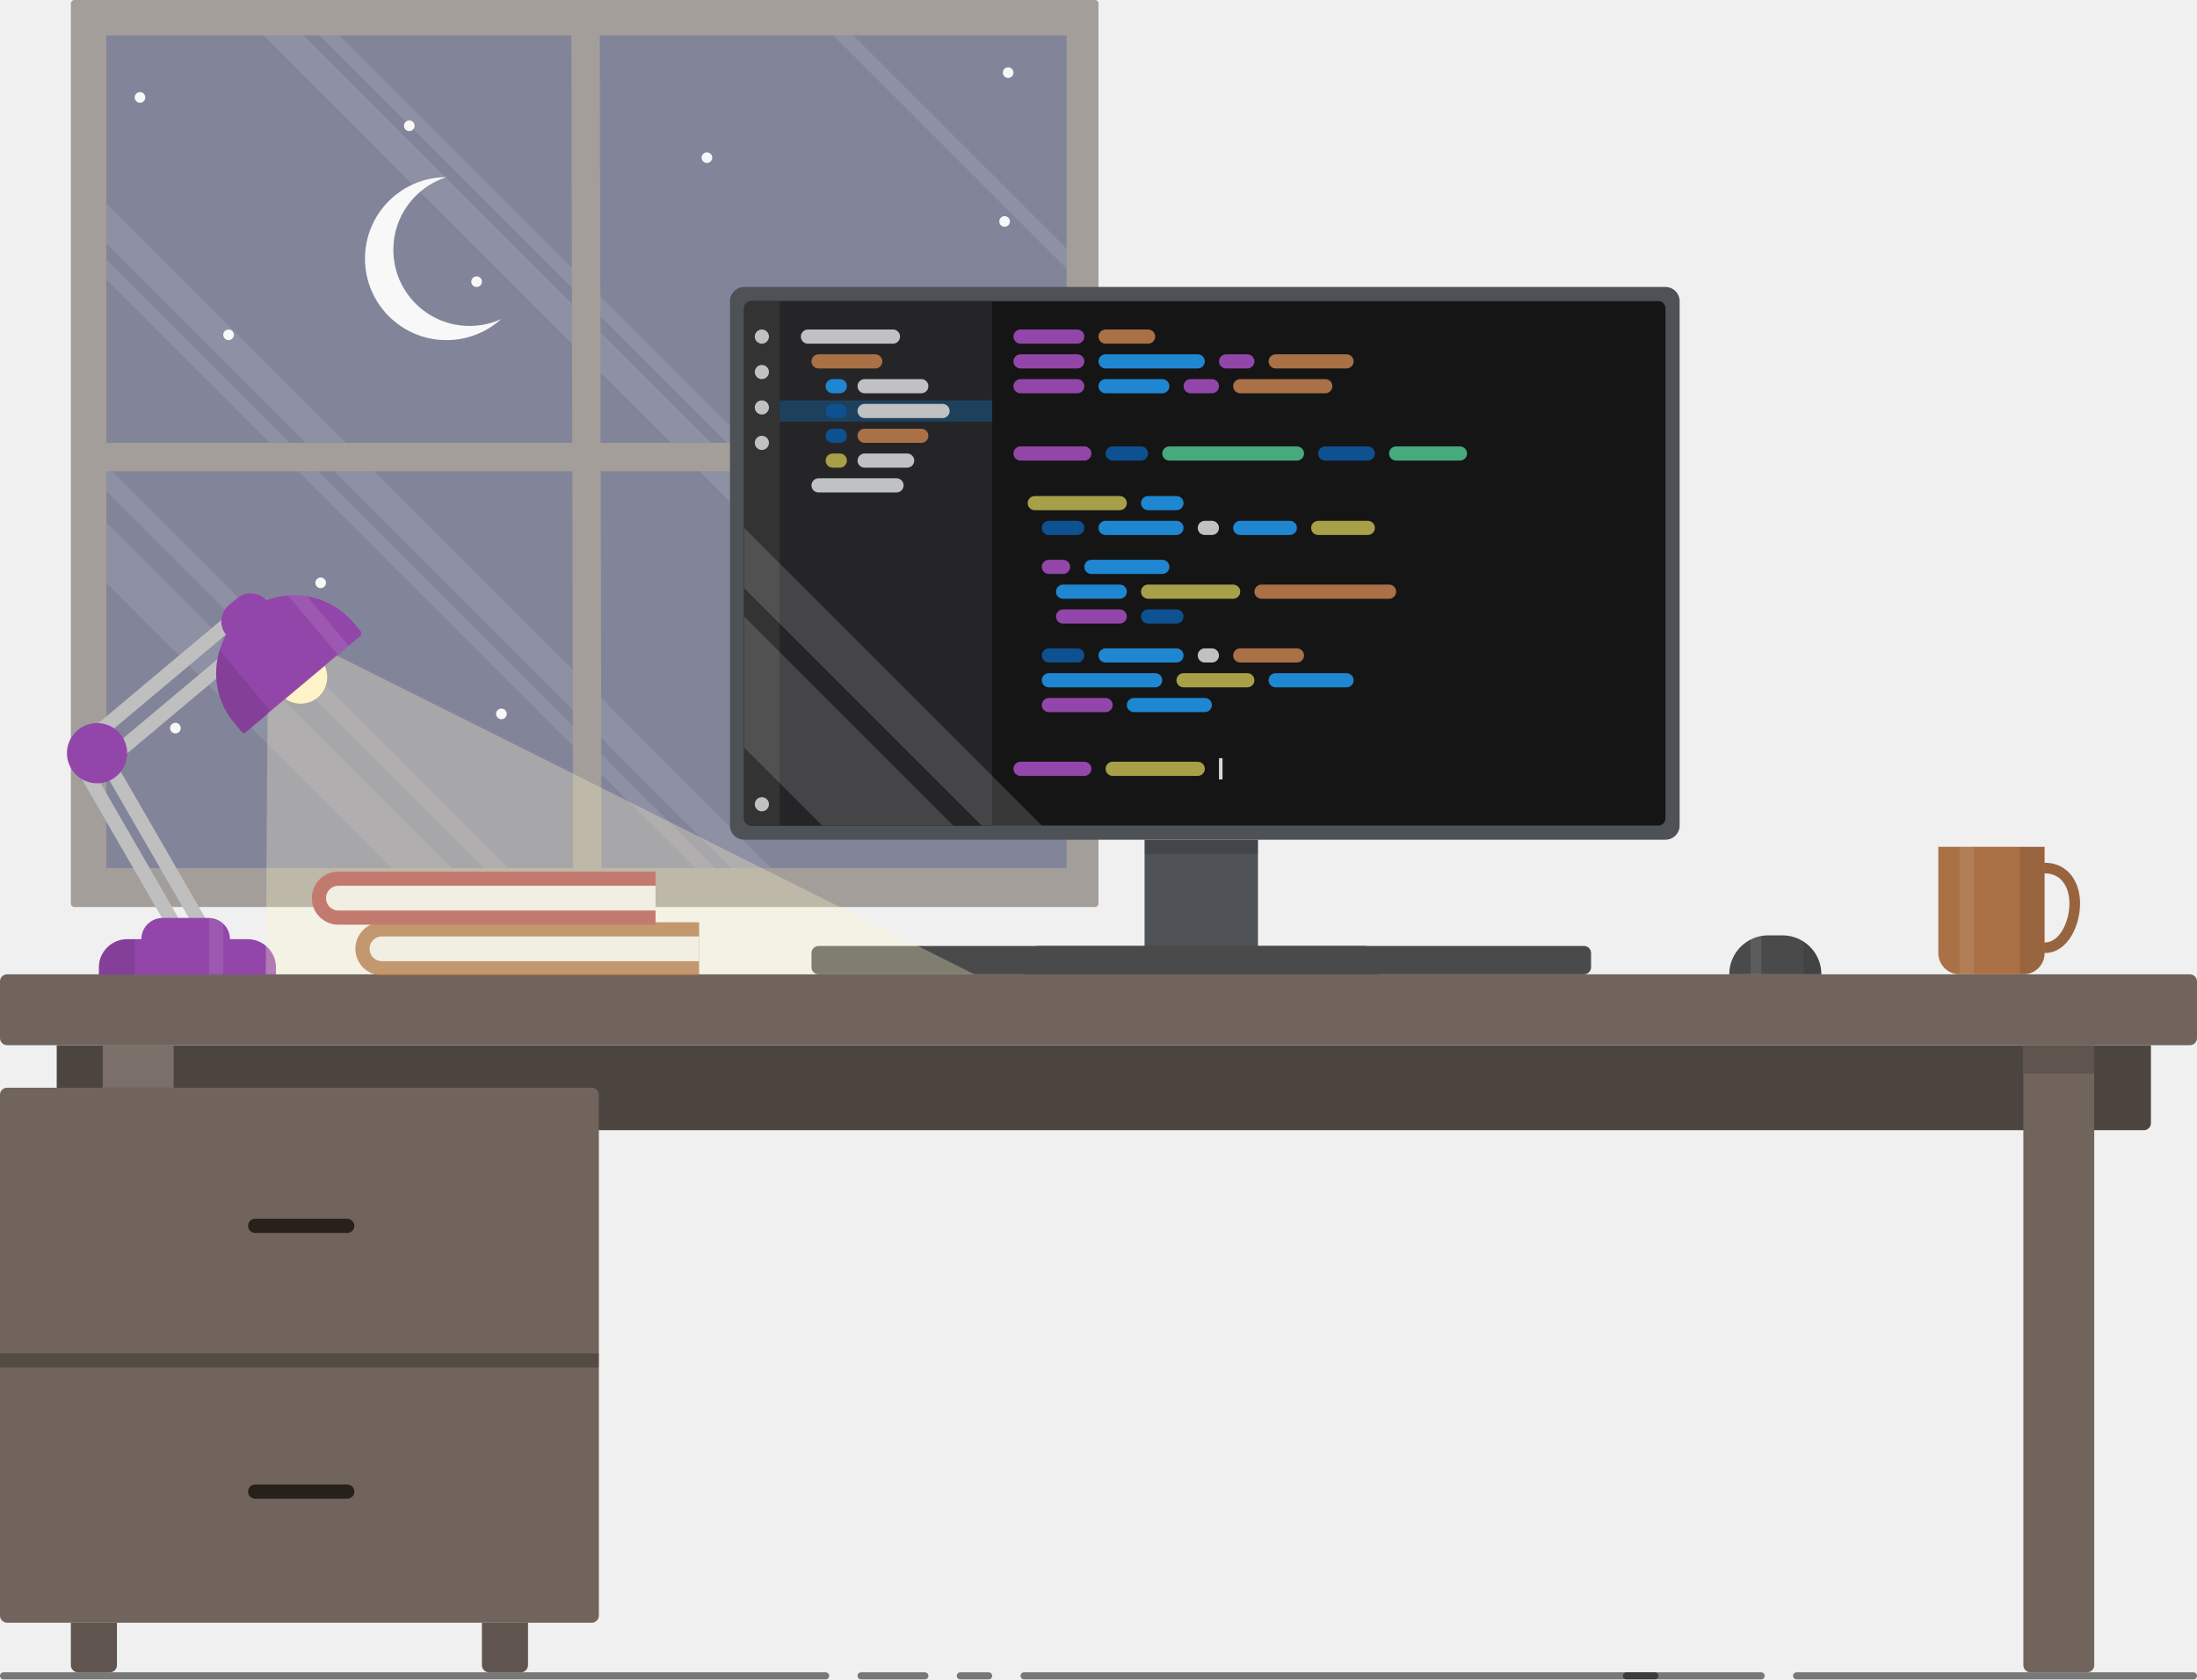
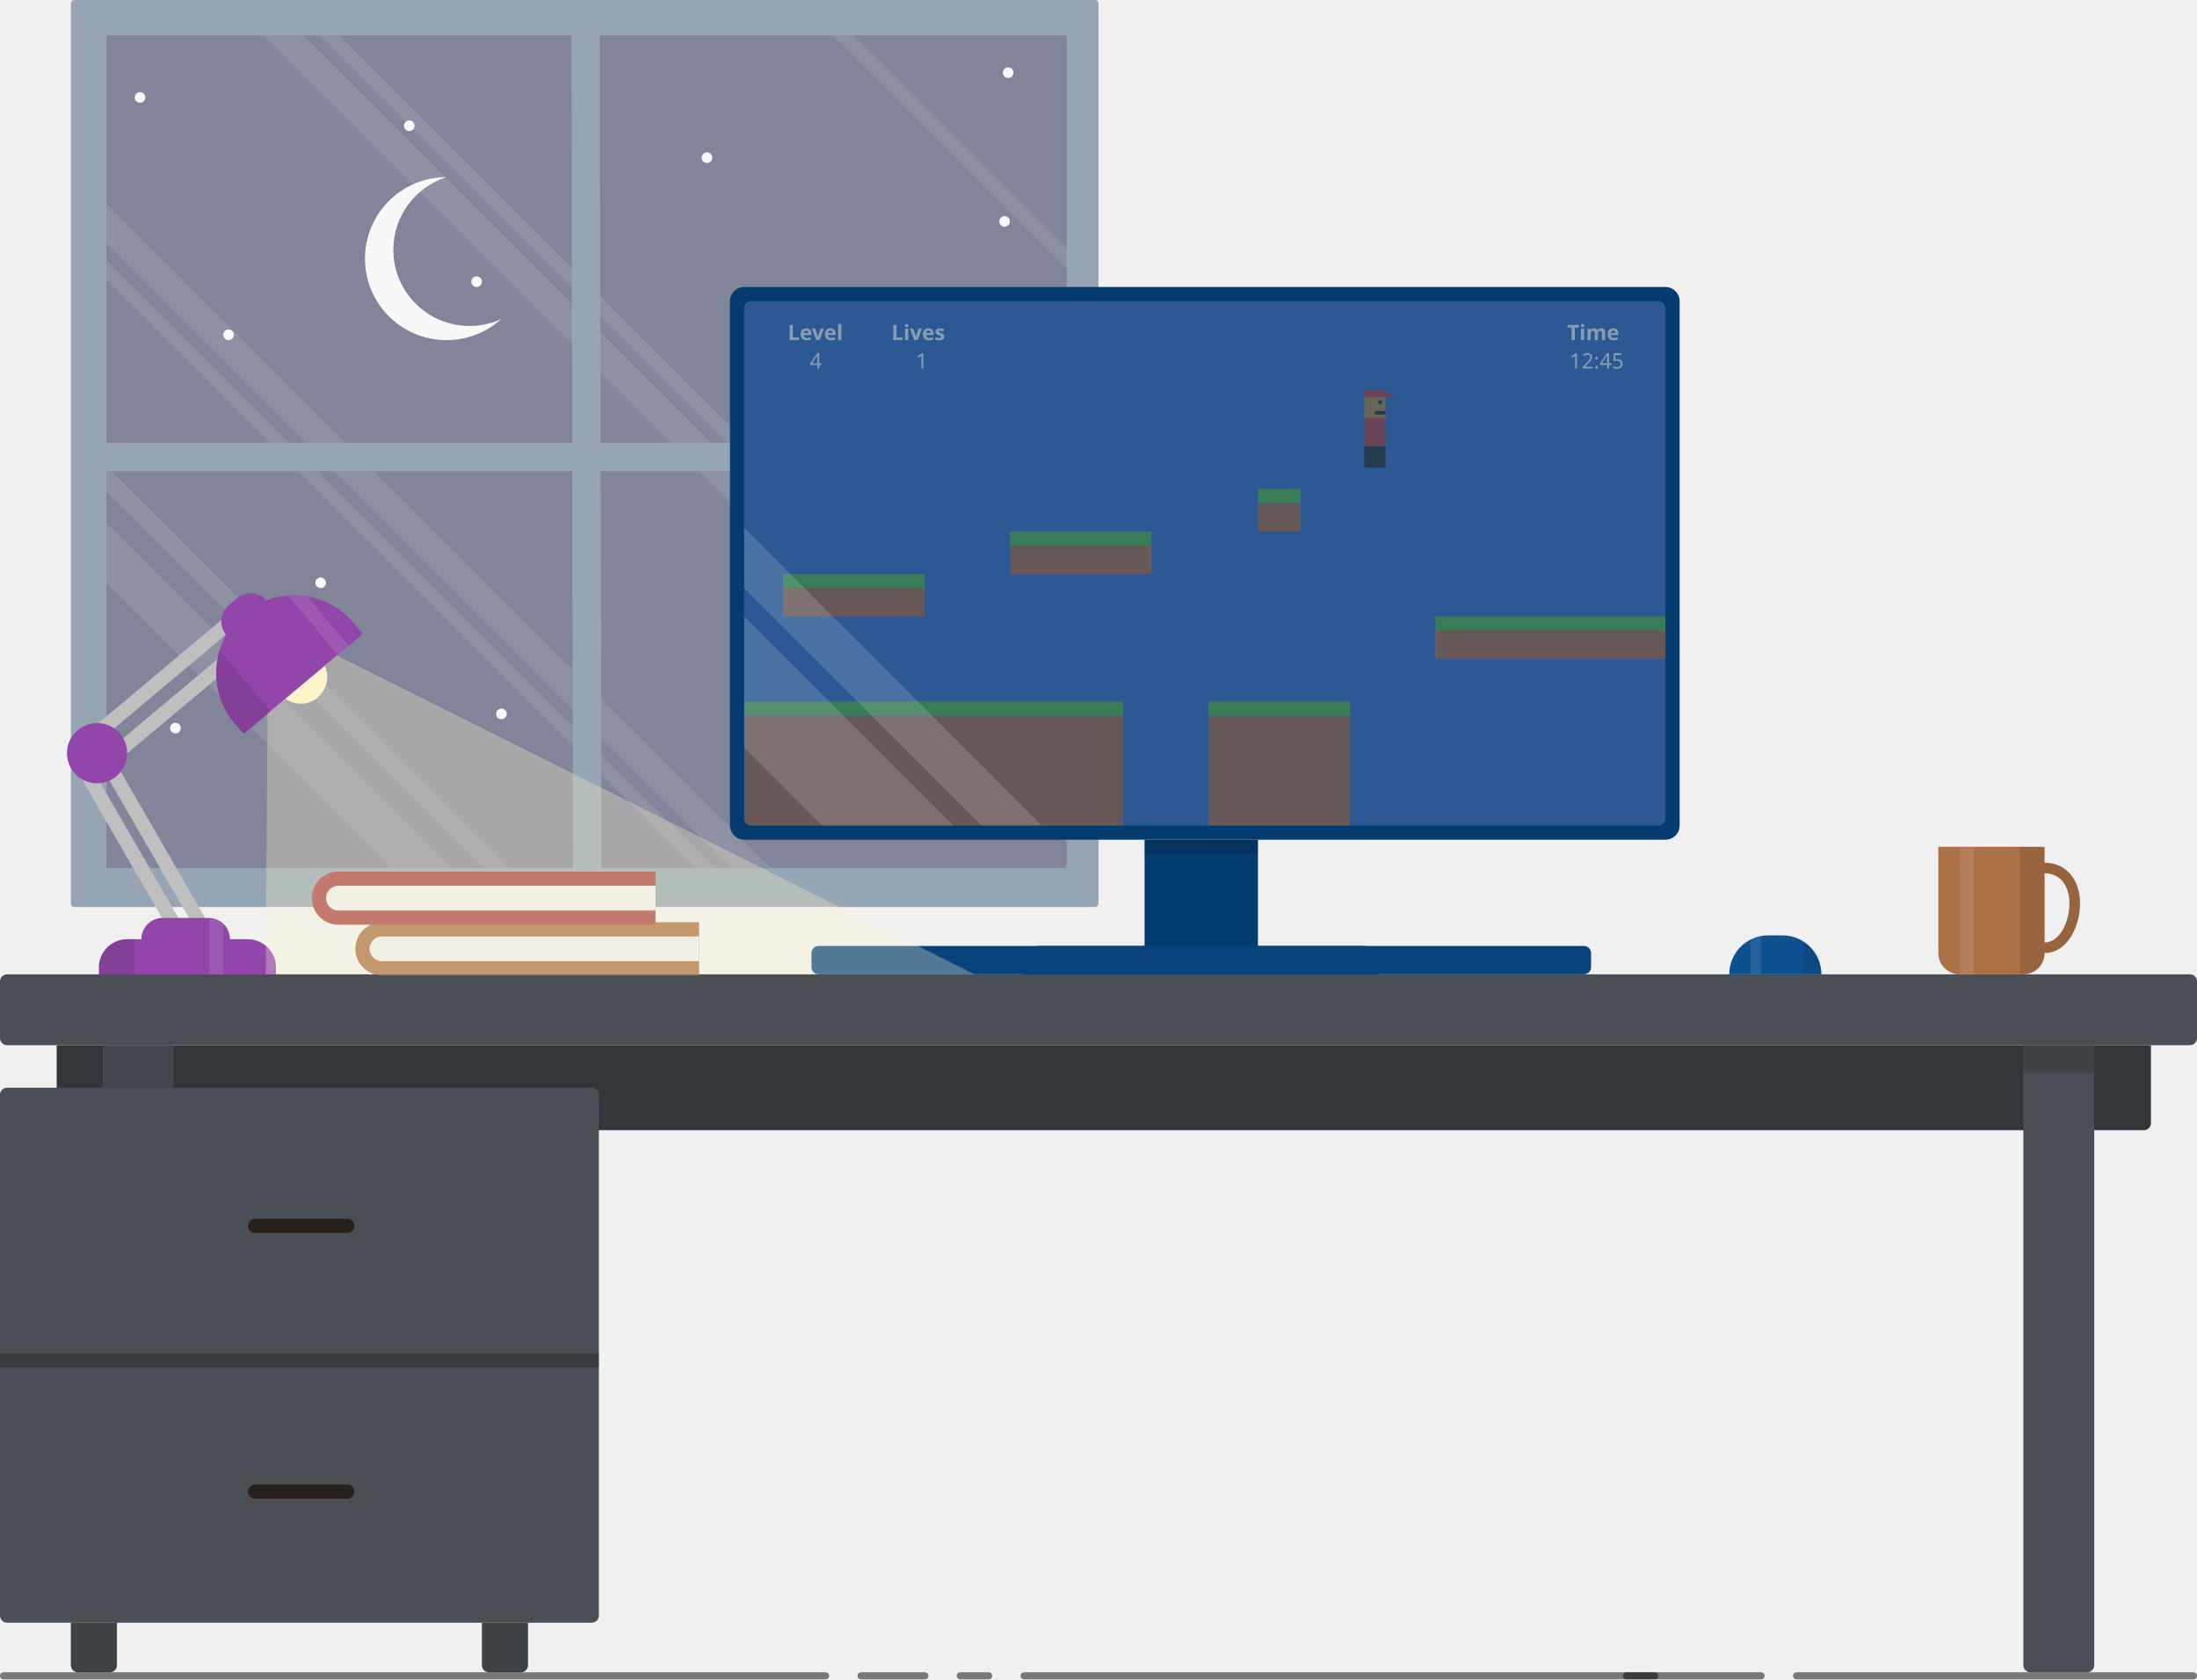
<svg xmlns="http://www.w3.org/2000/svg" xmlns:xlink="http://www.w3.org/1999/xlink" viewBox="0 0 620 474" version="1.1">
  <defs>
    <rect id="path-1" x="0" y="0" width="271" height="235" />
    <path d="M0,0 L591,0 L591,22 C591,23.105 590.105,24 589,24 L2,24 C0.895,24 1.3527075e-16,23.105 0,22 L0,0 L0,0 Z" id="path-3" />
    <path d="M0,0 L20,0 L20,175 C20,176.105 19.105,177 18,177 L2,177 C0.895,177 1.3527075e-16,176.105 0,175 L0,0 L0,0 Z" id="path-5" />
    <path d="M19,0.085 L32,0.085 C35.238,0.085 37.878,2.65 37.996,5.86 L38,6.085 L42,6.085 C46.418,6.085 50,9.667 50,14.085 L50,16.085 L0,16.085 L0,14.085 C-5.41083001e-16,9.667 3.582,6.085 8,6.085 L13,6.085 C13,2.771 15.686,0.085 19,0.085 Z" id="path-7" />
    <path d="M4.132,0 C13.743,-1.76543842e-15 21.914,6.162 24.91,14.751 C28.114,14.875 30.673,17.512 30.673,20.746 L30.673,23.746 C30.673,26.985 28.108,29.624 24.898,29.742 L24.73,29.746 C21.596,38.075 13.556,44 4.132,44 L0.854,44 C0.455,44 0.132,43.677 0.132,43.279 L0.132,1.02 C0.132,0.494 0.53,0.061 1.041,0.006 L1.152,0 L4.132,0 Z" id="path-9" />
    <path d="M34,0 L66,0 L66,30 L96,30 C98.209,30 100,31.791 100,34 L100,38 L0,38 L0,34 C-2.705415e-16,31.791 1.791,30 4,30 L34,30 L34,0 Z" id="path-11" />
    <rect id="path-13" x="0" y="0" width="268" height="156" rx="4" />
    <rect id="path-15" x="0" y="0" width="260" height="148" rx="2" />
    <path d="M0,0 L30,0 L30,30 C30,33.314 27.314,36 24,36 L6,36 C2.686,36 4.05812251e-16,33.314 0,30 L0,0 L0,0 Z" id="path-17" />
    <rect id="path-19" x="0" y="0" width="220" height="8" rx="2" />
    <path d="M11,0 L15,0 C21.075,-1.11598369e-15 26,4.925 26,11 L26,11 L26,11 L0,11 C-7.43989126e-16,4.925 4.925,1.11598369e-15 11,0 Z" id="path-21" />
  </defs>
  <g id="Home-Page" stroke="none" stroke-width="1" fill="none" fill-rule="evenodd">
-     <g id="Artboard" transform="translate(-2266, -996)">
-       <g id="ComputerTable" transform="translate(2266, 996)">
+     <g id="Artboard" transform="translate(-3090, -996)">
+       <g id="ComputerTable" transform="translate(3090, 996)">
        <g id="Window" opacity="0.5" transform="translate(20, 0)">
-           <rect id="Rectangle" fill="#564B43" x="0" y="0" width="290" height="256" rx="1" />
+           <rect id="Rectangle" fill="#3C5978" x="0" y="0" width="290" height="256" rx="1" />
          <g id="Rectangle" transform="translate(10, 10)">
            <mask id="mask-2" fill="white">
              <use xlink:href="#path-1" />
            </mask>
            <use id="Mask" fill="#141944" xlink:href="#path-1" />
            <g id="Group-16" mask="url(#mask-2)" fill="#FFFFFF" fill-opacity="0.1">
              <g transform="translate(114.5, 159) rotate(90) translate(-114.5, -159) translate(-52, -4)" id="Rectangle">
                <rect transform="translate(208.384, 222.616) rotate(45) translate(-208.384, -222.616) " x="202.384" y="83.116" width="12" height="279" />
                <rect transform="translate(213.001, 196.999) rotate(45) translate(-213.001, -196.999) " x="210.501" y="30.499" width="5" height="333" />
                <rect transform="translate(151.5158, 199.4842) rotate(45) translate(-151.5158, -199.4842) " x="149.516" y="44.484" width="4" height="310" />
                <rect transform="translate(38.97666, 38.02334) rotate(45) translate(-38.97666, -38.02334) " x="36.977" y="-12.977" width="4" height="102" />
                <rect transform="translate(75.80687, 159.1931) rotate(45) translate(-75.80687, -159.1931) " x="71.807" y="56.693" width="8" height="205" />
                <rect transform="translate(75.39266, 146.6073) rotate(45) translate(-75.39266, -146.6073) " x="73.393" y="44.107" width="4" height="205" />
                <rect transform="translate(146.9802, 191.0198) rotate(45) translate(-146.9802, -191.0198) " x="142.98" y="43.02" width="8" height="296" />
              </g>
            </g>
          </g>
          <circle id="Oval" fill="#FFFFFF" cx="95.5" cy="35.5" r="1.5" />
          <circle id="Oval" fill="#FFFFFF" cx="44.5" cy="94.5" r="1.5" />
          <circle id="Oval" fill="#FFFFFF" cx="70.5" cy="164.5" r="1.5" />
          <circle id="Oval" fill="#FFFFFF" cx="29.5" cy="205.5" r="1.5" />
          <circle id="Oval" fill="#FFFFFF" cx="121.5" cy="201.5" r="1.5" />
          <circle id="Oval" fill="#FFFFFF" cx="179.5" cy="44.5" r="1.5" />
          <circle id="Oval" fill="#FFFFFF" cx="114.5" cy="79.5" r="1.5" />
          <circle id="Oval" fill="#FFFFFF" cx="19.5" cy="27.5" r="1.5" />
          <circle id="Oval" fill="#FFFFFF" cx="263.5" cy="62.5" r="1.5" />
          <circle id="Oval" fill="#FFFFFF" cx="264.5" cy="20.5" r="1.5" />
-           <path d="M145.25,6.75 L145.75,251.25" id="Line-2" stroke="#564B43" stroke-width="8" stroke-linecap="square" />
-           <path d="M7,129 L293,129" id="Line-2" stroke="#564B43" stroke-width="8" stroke-linecap="square" />
+           <line x1="145.25" y1="6.75" x2="145.75" y2="251.25" id="Line-2" stroke="#3C5978" stroke-width="8" stroke-linecap="square" />
+           <line x1="7" y1="129" x2="293" y2="129" id="Line-2" stroke="#3C5978" stroke-width="8" stroke-linecap="square" />
          <path d="M106,50 L105.704,50.096 C97.161,52.94 91,61.001 91,70.5 C91,82.374 100.626,92 112.5,92 C115.68,92 118.698,91.31 121.413,90.071 C117.335,93.756 111.93,96 106,96 C93.297,96 83,85.703 83,73 C83,60.297 93.297,50 106,50 L106,50 Z" id="Combined-Shape" fill="#FFFFFF" />
        </g>
        <g id="Group-14" transform="translate(0, 81)">
          <g id="Rectangle" transform="translate(16, 214)">
            <mask id="mask-4" fill="white">
              <use xlink:href="#path-3" />
            </mask>
-             <use id="Mask" fill="#70645C" xlink:href="#path-3" />
+             <use id="Mask" fill="#494F55" xlink:href="#path-3" />
            <path d="M0,0 L591,0 L591,22 C591,23.105 590.105,24 589,24 L2,24 C0.895,24 1.3527075e-16,23.105 0,22 L0,0 L0,0 Z" fill-opacity="0.32" fill="#000000" mask="url(#mask-4)" />
          </g>
          <g id="Group-12" transform="translate(29, 214)">
-             <rect id="Rectangle" fill="#887C74" x="0" y="0" width="20" height="12" />
+             <rect id="Rectangle" fill="#494F55" x="0" y="0" width="20" height="12" />
            <rect id="Rectangle" fill-opacity="0.1" fill="#000000" x="0" y="0" width="20" height="12" />
          </g>
-           <rect id="Rectangle" fill="#70645C" x="0" y="194" width="620" height="20" rx="2" />
+           <rect id="Rectangle" fill="#494F55" x="0" y="194" width="620" height="20" rx="2" />
          <g id="Drawer" transform="translate(0, 226)">
            <g id="Group-11">
-               <rect id="Mask" fill="#70645C" x="0" y="0" width="169" height="151" rx="2" />
+               <rect id="Mask" fill="#494F55" x="0" y="0" width="169" height="151" rx="2" />
              <rect id="Rectangle" fill="#28201A" x="70" y="37" width="30" height="4" rx="2" />
              <rect id="Rectangle" fill="#28201A" x="70" y="112" width="30" height="4" rx="2" />
            </g>
            <rect id="Rectangle" fill-opacity="0.25" fill="#000000" x="0" y="75" width="169" height="4" />
-             <path d="M20,151 L33,151 L33,163 C33,164.105 32.105,165 31,165 L22,165 C20.895,165 20,164.105 20,163 L20,151 L20,151 Z" id="Rectangle" fill="#70645C" />
-             <path d="M136,151 L149,151 L149,163 C149,164.105 148.105,165 147,165 L138,165 C136.895,165 136,164.105 136,163 L136,151 L136,151 Z" id="Rectangle" fill="#70645C" />
+             <path d="M20,151 L33,151 L33,163 C33,164.105 32.105,165 31,165 L22,165 C20.895,165 20,164.105 20,163 L20,151 L20,151 Z" id="Rectangle" fill="#494F55" />
+             <path d="M136,151 L149,151 L149,163 C149,164.105 148.105,165 147,165 L138,165 C136.895,165 136,164.105 136,163 L136,151 L136,151 Z" id="Rectangle" fill="#494F55" />
            <path d="M20,151 L33,151 L33,163 C33,164.105 32.105,165 31,165 L22,165 C20.895,165 20,164.105 20,163 L20,151 L20,151 Z" id="Rectangle" fill-opacity="0.15" fill="#000000" />
            <path d="M136,151 L149,151 L149,163 C149,164.105 148.105,165 147,165 L138,165 C136.895,165 136,164.105 136,163 L136,151 L136,151 Z" id="Rectangle" fill-opacity="0.15" fill="#000000" />
          </g>
          <g id="Rectangle" transform="translate(571, 214)">
            <mask id="mask-6" fill="white">
              <use xlink:href="#path-5" />
            </mask>
-             <use id="Mask" fill="#70645C" xlink:href="#path-5" />
+             <use id="Mask" fill="#494F55" xlink:href="#path-5" />
            <rect fill-opacity="0.15" fill="#000000" mask="url(#mask-6)" x="0" y="0" width="20" height="8" />
          </g>
          <g id="Lamp" transform="translate(62.5, 134.5) scale(-1, 1) translate(-62.5, -134.5) translate(18, 73)">
            <rect id="Rectangle" fill="#BFBFBF" transform="translate(63.26795, 84.51666) rotate(30) translate(-63.26795, -84.51666) " x="61.268" y="58.517" width="4" height="52" />
            <rect id="Rectangle" fill="#BFBFBF" transform="translate(70.51795, 85.08365) rotate(30) translate(-70.51795, -85.08365) " x="68.518" y="59.584" width="4" height="51" />
            <rect id="Rectangle" fill="#BFBFBF" transform="translate(54.32936, 41.95899) rotate(-50) translate(-54.32936, -41.95899) " x="52.329" y="17.959" width="4" height="48" />
            <rect id="Rectangle" fill="#BFBFBF" transform="translate(60.79727, 37.24457) rotate(-50) translate(-60.79727, -37.24457) " x="58.797" y="11.245" width="4" height="52" />
            <g id="Rectangle" transform="translate(29.10697, 104.0849)">
              <g id="Rectangle-+-Rectangle-Mask" transform="translate(0, 0.915111)">
                <mask id="mask-8" fill="white">
                  <use xlink:href="#path-7" />
                </mask>
                <use id="Mask" fill="#9246AA" xlink:href="#path-7" />
                <rect id="Rectangle" fill-opacity="0.1" fill="#FFFFFF" mask="url(#mask-8)" x="14.893" y="0" width="4" height="16" />
                <rect id="Rectangle" fill-opacity="0.1" fill="#000000" mask="url(#mask-8)" x="39.893" y="2" width="10" height="16" />
              </g>
            </g>
            <circle id="Oval" fill="#9246AA" cx="79.607" cy="58.585" r="8.5" />
            <g id="Group-13" transform="translate(29.61266, 29.72198) rotate(-50) translate(-29.61266, -29.72198) translate(11.11266, 6.721982)">
              <rect id="Rectangle" fill="#FDF4C6" x="0.554" y="14.533" width="15" height="15" rx="7.5" />
              <g id="Rectangle" transform="translate(5, 0.567907)">
                <g id="Rectangle-+-Rectangle-Mask" transform="translate(0.958911, 0.168677)">
                  <mask id="mask-10" fill="white">
                    <use xlink:href="#path-9" />
                  </mask>
                  <use id="Mask" fill="#9246AA" xlink:href="#path-9" />
                  <rect id="Rectangle" fill-opacity="0.1" fill="#FFFFFF" mask="url(#mask-10)" x="-3" y="5.238" width="27" height="4" />
                  <rect id="Rectangle" fill-opacity="0.1" fill="#000000" mask="url(#mask-10)" x="-2.388" y="33.97" width="27" height="10" />
                </g>
              </g>
            </g>
          </g>
          <g id="Computer" transform="translate(191, 0)">
-             <g id="Stand" transform="translate(98, 156)">
-               <g id="Rectangle">
-                 <mask id="mask-12" fill="white">
-                   <use xlink:href="#path-11" />
-                 </mask>
-                 <use id="Mask" fill="#4E5156" xlink:href="#path-11" />
-                 <rect fill-opacity="0.15" fill="#000000" mask="url(#mask-12)" x="0" y="30" width="100" height="8" />
-                 <rect fill-opacity="0.15" fill="#000000" mask="url(#mask-12)" x="34" y="0" width="33" height="4" />
-               </g>
+             <g id="Rectangle" transform="translate(98, 156)">
+               <mask id="mask-12" fill="white">
+                 <use xlink:href="#path-11" />
+               </mask>
+               <use id="Mask" fill="#053C70" xlink:href="#path-11" />
+               <rect fill-opacity="0.15" fill="#000000" mask="url(#mask-12)" x="0" y="30" width="100" height="8" />
+               <rect fill-opacity="0.15" fill="#000000" mask="url(#mask-12)" x="34" y="0" width="33" height="4" />
            </g>
            <g id="Group-10" transform="translate(15, 0)">
              <mask id="mask-14" fill="white">
                <use xlink:href="#path-13" />
              </mask>
-               <use id="Frame" fill="#4E5156" xlink:href="#path-13" />
-             </g>
-             <g id="Screen" transform="translate(19, 4)">
+               <use id="Frame" fill="#053C70" xlink:href="#path-13" />
+             </g>
+             <g id="Screen" opacity="0.6" transform="translate(19, 4)">
              <mask id="mask-16" fill="white">
                <use xlink:href="#path-15" />
              </mask>
-               <use id="Mask" fill="#151515" xlink:href="#path-15" />
-               <rect id="Rectangle" fill="#252527" mask="url(#mask-16)" x="-2" y="-2" width="72" height="152" />
-               <rect id="Rectangle" fill="#333333" mask="url(#mask-16)" x="-2" y="-2" width="12" height="152" />
-             </g>
-             <rect id="Rectangle" fill="#D8D8D8" x="153" y="133" width="1" height="6" />
-             <g id="Group-9" transform="translate(29, 12)">
-               <g id="Group" transform="translate(70, 47)">
-                 <g id="Group-2">
-                   <rect id="Rectangle" fill="#A8A048" x="0" y="0" width="28" height="4" rx="2" />
-                   <rect id="Rectangle" fill="#1F87D1" x="32" y="0" width="12" height="4" rx="2" />
-                 </g>
-                 <g id="Group-2" transform="translate(4, 7)">
-                   <rect id="Rectangle" fill="#0D5191" x="0" y="0" width="12" height="4" rx="2" />
-                   <rect id="Rectangle" fill="#1F87D1" x="16" y="0" width="24" height="4" rx="2" />
-                   <rect id="Rectangle" fill="#1F87D1" x="54" y="0" width="18" height="4" rx="2" />
-                   <rect id="Rectangle" fill="#A8A048" x="76" y="0" width="18" height="4" rx="2" />
-                   <rect id="Rectangle" fill="#C0C1C2" x="44" y="0" width="6" height="4" rx="2" />
-                 </g>
-               </g>
-               <g id="Group-5" transform="translate(74, 90)">
-                 <g id="Group-2" transform="translate(0, 7)">
-                   <rect id="Rectangle" fill="#1F87D1" x="0" y="0" width="34" height="4" rx="2" />
-                   <rect id="Rectangle" fill="#A8A048" x="38" y="0" width="22" height="4" rx="2" />
-                   <rect id="Rectangle" fill="#1F87D1" x="64" y="0" width="24" height="4" rx="2" />
-                 </g>
-                 <g id="Group-2">
-                   <rect id="Rectangle" fill="#0D5191" x="0" y="0" width="12" height="4" rx="2" />
-                   <rect id="Rectangle" fill="#1F87D1" x="16" y="0" width="24" height="4" rx="2" />
-                   <rect id="Rectangle" fill="#C0C1C2" x="44" y="0" width="6" height="4" rx="2" />
-                   <rect id="Rectangle" fill="#AA7046" x="54" y="0" width="20" height="4" rx="2" />
-                 </g>
-                 <g id="Group-2" transform="translate(0, 14)">
-                   <rect id="Rectangle" fill="#9246AA" x="0" y="0" width="20" height="4" rx="2" />
-                   <rect id="Rectangle" fill="#1F87D1" x="24" y="0" width="24" height="4" rx="2" />
-                 </g>
-               </g>
-               <g id="Group-4" transform="translate(74, 65)">
-                 <g id="Group-2" transform="translate(4, 7)">
-                   <rect id="Rectangle" fill="#A8A048" x="24" y="0" width="28" height="4" rx="2" />
-                   <rect id="Rectangle" fill="#AA7046" x="56" y="0" width="40" height="4" rx="2" />
-                   <rect id="Rectangle" fill="#1F87D1" x="0" y="0" width="20" height="4" rx="2" />
-                 </g>
-                 <g id="Group-2">
-                   <rect id="Rectangle" fill="#9246AA" x="0" y="0" width="8" height="4" rx="2" />
-                   <rect id="Rectangle" fill="#1F87D1" x="12" y="0" width="24" height="4" rx="2" />
-                 </g>
-                 <g id="Group-2" transform="translate(4, 14)">
-                   <rect id="Rectangle" fill="#9246AA" x="0" y="0" width="20" height="4" rx="2" />
-                   <rect id="Rectangle" fill="#0D5191" x="24" y="0" width="12" height="4" rx="2" />
-                 </g>
-               </g>
-               <g id="Group-3" transform="translate(66, 7)">
-                 <rect id="Rectangle" fill="#9246AA" x="0" y="0" width="20" height="4" rx="2" />
-                 <rect id="Rectangle" fill="#9246AA" x="58" y="0" width="10" height="4" rx="2" />
-                 <rect id="Rectangle" fill="#AA7046" x="72" y="0" width="24" height="4" rx="2" />
-                 <rect id="Rectangle" fill="#1F87D1" x="24" y="0" width="30" height="4" rx="2" />
-               </g>
-               <g id="Group-3" transform="translate(66, 0)">
-                 <rect id="Rectangle" fill="#9246AA" x="0" y="0" width="20" height="4" rx="2" />
-                 <rect id="Rectangle" fill="#AA7046" x="24" y="0" width="16" height="4" rx="2" />
-               </g>
-               <g id="Group-6">
-                 <g id="Group-3" transform="translate(6, 0)" fill="#C0C1C2">
-                   <rect id="Rectangle" x="0" y="0" width="28" height="4" rx="2" />
-                 </g>
-                 <g id="Group-3" transform="translate(9, 7)" fill="#AA7046">
-                   <rect id="Rectangle" x="0" y="0" width="20" height="4" rx="2" />
-                 </g>
-                 <g id="Group-3" transform="translate(9, 42)" fill="#C0C1C2">
-                   <rect id="Rectangle" x="0" y="0" width="26" height="4" rx="2" />
-                 </g>
-                 <g id="Group-7" transform="translate(0, 14)">
-                   <g id="Group-3" transform="translate(13, 0)">
-                     <rect id="Rectangle" fill="#1F87D1" x="0" y="0" width="6" height="4" rx="2" />
-                     <rect id="Rectangle" fill="#C0C1C2" x="9" y="0" width="20" height="4" rx="2" />
-                   </g>
-                   <g id="Group-3" transform="translate(0, 6)">
-                     <rect id="Rectangle" fill-opacity="0.4" fill="#1369AE" x="0" y="0" width="60" height="6" />
-                     <rect id="Rectangle" fill="#0D5191" x="13" y="1" width="6" height="4" rx="2" />
-                     <rect id="Rectangle" fill="#C0C1C2" x="22" y="1" width="26" height="4" rx="2" />
-                   </g>
-                   <g id="Group-3" transform="translate(13, 14)">
-                     <rect id="Rectangle" fill="#0D5191" x="0" y="0" width="6" height="4" rx="2" />
-                     <rect id="Rectangle" fill="#AA7046" x="9" y="0" width="20" height="4" rx="2" />
-                   </g>
-                   <g id="Group-3" transform="translate(13, 21)">
-                     <rect id="Rectangle" fill="#A8A048" x="0" y="0" width="6" height="4" rx="2" />
-                     <rect id="Rectangle" fill="#C0C1C2" x="9" y="0" width="16" height="4" rx="2" />
-                   </g>
-                 </g>
-               </g>
-               <g id="Group-3" transform="translate(66, 14)">
-                 <rect id="Rectangle" fill="#9246AA" x="0" y="0" width="20" height="4" rx="2" />
-                 <rect id="Rectangle" fill="#9246AA" x="48" y="0" width="10" height="4" rx="2" />
-                 <rect id="Rectangle" fill="#AA7046" x="62" y="0" width="28" height="4" rx="2" />
-                 <rect id="Rectangle" fill="#1F87D1" x="24" y="0" width="20" height="4" rx="2" />
-               </g>
-               <g id="Group-3" transform="translate(66, 33)">
-                 <rect id="Rectangle" fill="#9246AA" x="0" y="0" width="22" height="4" rx="2" />
-                 <rect id="Rectangle" fill="#46AA7D" x="42" y="0" width="40" height="4" rx="2" />
-                 <rect id="Rectangle" fill="#46AA7D" x="106" y="0" width="22" height="4" rx="2" />
-                 <rect id="Rectangle" fill="#0D5191" x="26" y="0" width="12" height="4" rx="2" />
-                 <rect id="Rectangle" fill="#0D5191" x="86" y="0" width="16" height="4" rx="2" />
-               </g>
-               <g id="Group-3" transform="translate(66, 122)">
-                 <rect id="Rectangle" fill="#9246AA" x="0" y="0" width="22" height="4" rx="2" />
-                 <rect id="Rectangle" fill="#A8A048" x="26" y="0" width="28" height="4" rx="2" />
-               </g>
-             </g>
-             <g id="Group-8" transform="translate(22, 12)" fill="#C0C1C2">
-               <rect id="Rectangle" x="0" y="0" width="4" height="4" rx="2" />
-               <rect id="Rectangle" x="0" y="20" width="4" height="4" rx="2" />
-               <rect id="Rectangle" x="0" y="30" width="4" height="4" rx="2" />
-               <rect id="Rectangle" x="0" y="10" width="4" height="4" rx="2" />
-             </g>
-             <rect id="Rectangle" fill="#C0C1C2" x="22" y="144" width="4" height="4" rx="2" />
+               <use id="Mask" fill="#466DAA" xlink:href="#path-15" />
+               <g id="Group-17" mask="url(#mask-16)">
+                 <g transform="translate(75, 65)" id="Rectangle">
+                   <rect fill="#59AA46" x="0" y="0" width="40" height="4" />
+                   <rect fill="#AA6A46" x="0" y="4" width="40" height="8" />
+                 </g>
+               </g>
+               <g id="Group-17" mask="url(#mask-16)">
+                 <g transform="translate(11, 77)" id="Rectangle">
+                   <rect fill="#59AA46" x="0" y="0" width="40" height="4" />
+                   <rect fill="#AA6A46" x="0" y="4" width="40" height="8" />
+                 </g>
+               </g>
+               <g id="Group-17" mask="url(#mask-16)">
+                 <g transform="translate(145, 53)" id="Rectangle">
+                   <rect fill="#59AA46" x="0" y="0" width="12" height="4" />
+                   <rect fill="#AA6A46" x="0" y="4" width="12" height="8" />
+                 </g>
+               </g>
+               <g id="Group-17" mask="url(#mask-16)">
+                 <g transform="translate(195, 89)" id="Rectangle">
+                   <rect fill="#59AA46" x="0" y="0" width="65" height="4" />
+                   <rect fill="#AA6A46" x="0" y="4" width="65" height="8" />
+                 </g>
+               </g>
+               <g id="Group-17" mask="url(#mask-16)">
+                 <g transform="translate(0, 113)" id="Rectangle">
+                   <rect fill="#59AA46" x="0" y="0" width="107" height="4" />
+                   <rect fill="#AA6A46" x="0" y="4" width="107" height="31" />
+                 </g>
+               </g>
+               <g id="Group-17" mask="url(#mask-16)">
+                 <g transform="translate(131, 113)" id="Rectangle">
+                   <rect fill="#59AA46" x="0" y="0" width="40" height="4" />
+                   <rect fill="#AA6A46" x="0" y="4" width="40" height="31" />
+                 </g>
+               </g>
+               <g id="Group-19" mask="url(#mask-16)">
+                 <g transform="translate(175, 25)" id="Rectangle">
+                   <rect fill="#AA8046" x="0" y="2" width="6" height="6" />
+                   <rect fill="#383838" x="4" y="3" width="1" height="1" />
+                   <rect fill="#383838" x="3" y="6" width="3" height="1" />
+                   <rect fill="#AA4646" x="0" y="8" width="6" height="8" />
+                   <rect fill="#383838" x="0" y="16" width="6" height="6" />
+                   <rect fill="#AA4646" x="0" y="1" width="8" height="1" />
+                   <rect fill="#AA4646" x="0" y="0" width="6" height="1" />
+                 </g>
+               </g>
+               <text id="Level-4" mask="url(#mask-16)" font-family="Montserrat-Bold, Montserrat" font-size="6" font-weight="bold" fill="#DEDEDE">
+                 <tspan x="12.292" y="11">Level</tspan>
+                 <tspan x="28.708" y="11" font-family="Montserrat-Regular, Montserrat" font-weight="normal" />
+                 <tspan x="18.517" y="19" font-family="Montserrat-Regular, Montserrat" font-weight="normal">4</tspan>
+               </text>
+               <text id="Lives-1" mask="url(#mask-16)" font-family="Montserrat-Bold, Montserrat" font-size="6" font-weight="bold" fill="#DEDEDE">
+                 <tspan x="41.55" y="11">Lives</tspan>
+                 <tspan x="57.45" y="11" font-family="Montserrat-Regular, Montserrat" font-weight="normal" />
+                 <tspan x="48.417" y="19" font-family="Montserrat-Regular, Montserrat" font-weight="normal">1</tspan>
+               </text>
+               <text id="Time-12:45" mask="url(#mask-16)" font-family="Montserrat-Bold, Montserrat" font-size="6" font-weight="bold" fill="#DEDEDE">
+                 <tspan x="232.221" y="11">Time</tspan>
+                 <tspan x="247.779" y="11" font-family="Montserrat-Regular, Montserrat" font-weight="normal" />
+                 <tspan x="232.908" y="19" font-family="Montserrat-Regular, Montserrat" font-weight="normal">12:45</tspan>
+               </text>
+             </g>
            <g id="Rectangle" transform="translate(0, 68)" fill="#FFFFFF" fill-opacity="0.15">
              <g id="Rectangle-+-Rectangle-Mask">
                <polygon id="Rectangle" transform="translate(39.24999, 63.75001) rotate(-45) translate(-39.24999, -63.75001) " points="52.331 22.031 52.331 105.469 26.169 79.306 26.169 48.194" />
                <polygon id="Rectangle" transform="translate(56.75, 46.25) rotate(-45) translate(-56.75, -46.25) " points="62.76 -13.147 62.76 105.647 50.74 93.626 50.74 -1.126" />
              </g>
            </g>
          </g>
          <g id="CoffeeMug" transform="translate(547, 158)">
            <path d="M30,28.5 C35.523,28.5 38.5,21.523 38.5,16 C38.5,10.477 35.523,6 30,6 C24.477,6 20,10.477 20,16 C20,21.523 24.477,28.5 30,28.5 Z" id="Oval" stroke="#98643E" stroke-width="3" />
            <g id="Rectangle">
              <mask id="mask-18" fill="white">
                <use xlink:href="#path-17" />
              </mask>
              <use id="Mask" fill="#AA7046" xlink:href="#path-17" />
              <rect fill-opacity="0.1" fill="#FFFFFF" mask="url(#mask-18)" x="6" y="0" width="4" height="36" />
              <rect fill-opacity="0.1" fill="#000000" mask="url(#mask-18)" x="23" y="0" width="7" height="36" />
            </g>
          </g>
          <g id="Group-18" transform="translate(551, 118)" fill="#FFFFFF" fill-opacity="0.1">
            <path d="M12.773,15 C17.659,18.5 18.637,24 17.659,27.5 C16.9,30.219 14.294,34.052 9.841,39 C12.08,36.616 12.9,33.282 12.303,29 C12,26.835 2.53,16 3.018,10.5 C3.344,6.833 5.618,3.333 9.841,0 C8.538,7.667 9.515,12.667 12.773,15 Z" id="Rectangle" />
            <path d="M4.561,28.538 C6.841,30.064 7.297,32.462 6.841,33.987 C6.487,35.172 5.271,36.843 3.193,39 C4.237,37.961 4.62,36.508 4.341,34.641 C4.2,33.698 -0.22,28.974 0.009,26.577 C0.161,24.979 1.222,23.453 3.193,22 C2.584,25.342 3.04,27.521 4.561,28.538 Z" id="Rectangle" />
            <path d="M17.258,5.615 C18.886,6.692 19.212,8.385 18.886,9.462 C18.633,10.298 17.765,11.478 16.28,13 C17.027,12.266 17.3,11.241 17.101,9.923 C17,9.257 13.843,5.923 14.006,4.231 C14.115,3.103 14.873,2.026 16.28,1 C15.846,3.359 16.172,4.897 17.258,5.615 Z" id="Rectangle" />
          </g>
        </g>
        <g id="Rectangle" transform="translate(229, 267)">
          <mask id="mask-20" fill="white">
            <use xlink:href="#path-19" />
          </mask>
-           <use id="Mask" fill="#4A4A4A" xlink:href="#path-19" />
+           <use id="Mask" fill="#08447B" xlink:href="#path-19" />
        </g>
        <g id="Group-15" transform="translate(100.2885, 260.2972)">
          <path d="M7.5,0 L97,0 L97,0 L97,15 L7.5,15 C3.358,15 5.07265313e-16,11.642 0,7.5 C-5.07265313e-16,3.358 3.358,7.6089797e-16 7.5,0 Z" id="Rectangle" fill="#AA7046" />
          <path d="M7.5,4 L97,4 L97,4 L97,11 L7.5,11 C5.567,11 4,9.433 4,7.5 C4,5.567 5.567,4 7.5,4 Z" id="Rectangle" fill="#EBEBEB" />
        </g>
        <g id="Group-15" transform="translate(88, 246)">
          <path d="M7.5,0 L97,0 L97,0 L97,15 L7.5,15 C3.358,15 5.07265313e-16,11.642 0,7.5 C-5.07265313e-16,3.358 3.358,7.6089797e-16 7.5,0 Z" id="Rectangle" fill="#AA4646" />
          <path d="M7.5,4 L97,4 L97,4 L97,11 L7.5,11 C5.567,11 4,9.433 4,7.5 C4,5.567 5.567,4 7.5,4 Z" id="Rectangle" fill="#EBEBEB" />
        </g>
        <g id="Rectangle" transform="translate(488, 264)">
          <mask id="mask-22" fill="white">
            <use xlink:href="#path-21" />
          </mask>
-           <use id="Mask" fill="#4A4A4A" xlink:href="#path-21" />
+           <use id="Mask" fill="#0D5191" xlink:href="#path-21" />
          <rect fill-opacity="0.1" fill="#FFFFFF" mask="url(#mask-22)" x="6" y="0" width="3" height="11" />
          <rect fill-opacity="0.1" fill="#000000" mask="url(#mask-22)" x="21" y="0" width="5" height="11" />
        </g>
        <polygon id="Rectangle" fill-opacity="0.3" fill="#FDF5CB" points="75.5 201.319 95 185 275 275 75 275" />
        <rect id="Rectangle" fill-opacity="0.5" fill="#000000" x="0" y="472" width="234" height="2" rx="1" />
        <rect id="Rectangle" fill-opacity="0.5" fill="#000000" x="242" y="472" width="20" height="2" rx="1" />
        <rect id="Rectangle" fill-opacity="0.5" fill="#000000" x="288" y="472" width="180" height="2" rx="1" />
        <rect id="Rectangle" fill-opacity="0.5" fill="#000000" x="458" y="472" width="40" height="2" rx="1" />
        <rect id="Rectangle" fill-opacity="0.5" fill="#000000" transform="translate(563, 473) scale(1, -1) translate(-563, -473) " x="506" y="472" width="114" height="2" rx="1" />
        <rect id="Rectangle" fill-opacity="0.5" fill="#000000" x="270" y="472" width="10" height="2" rx="1" />
      </g>
    </g>
  </g>
</svg>
